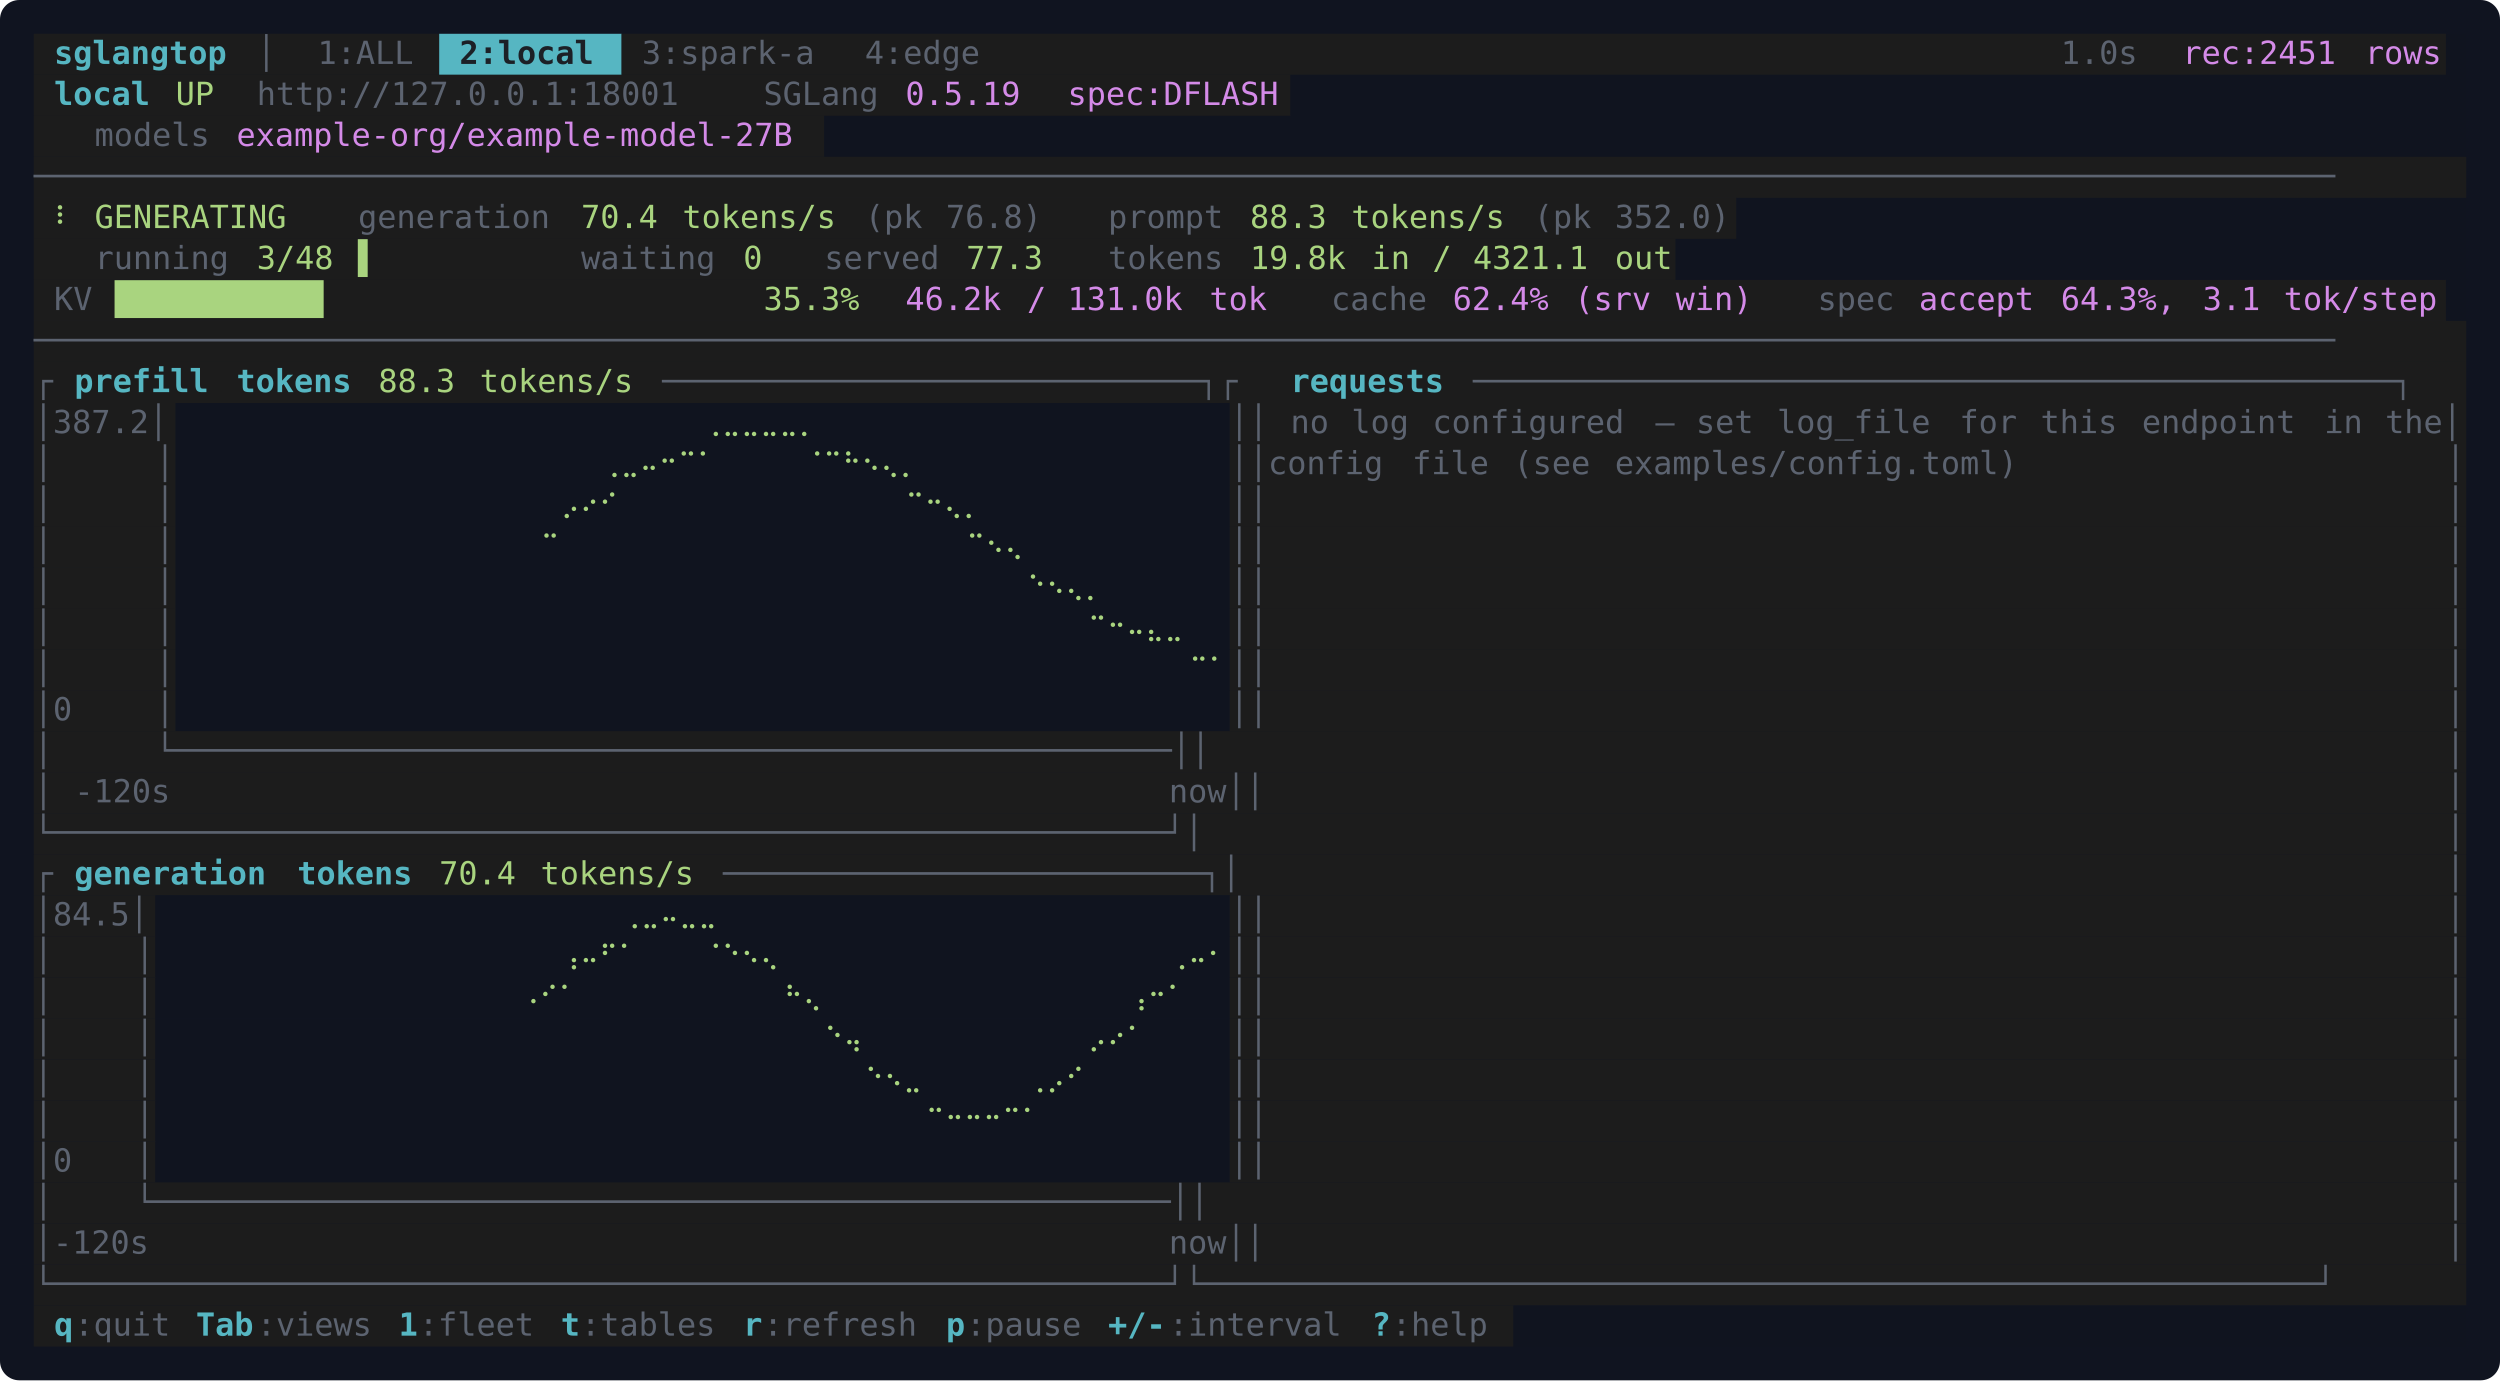
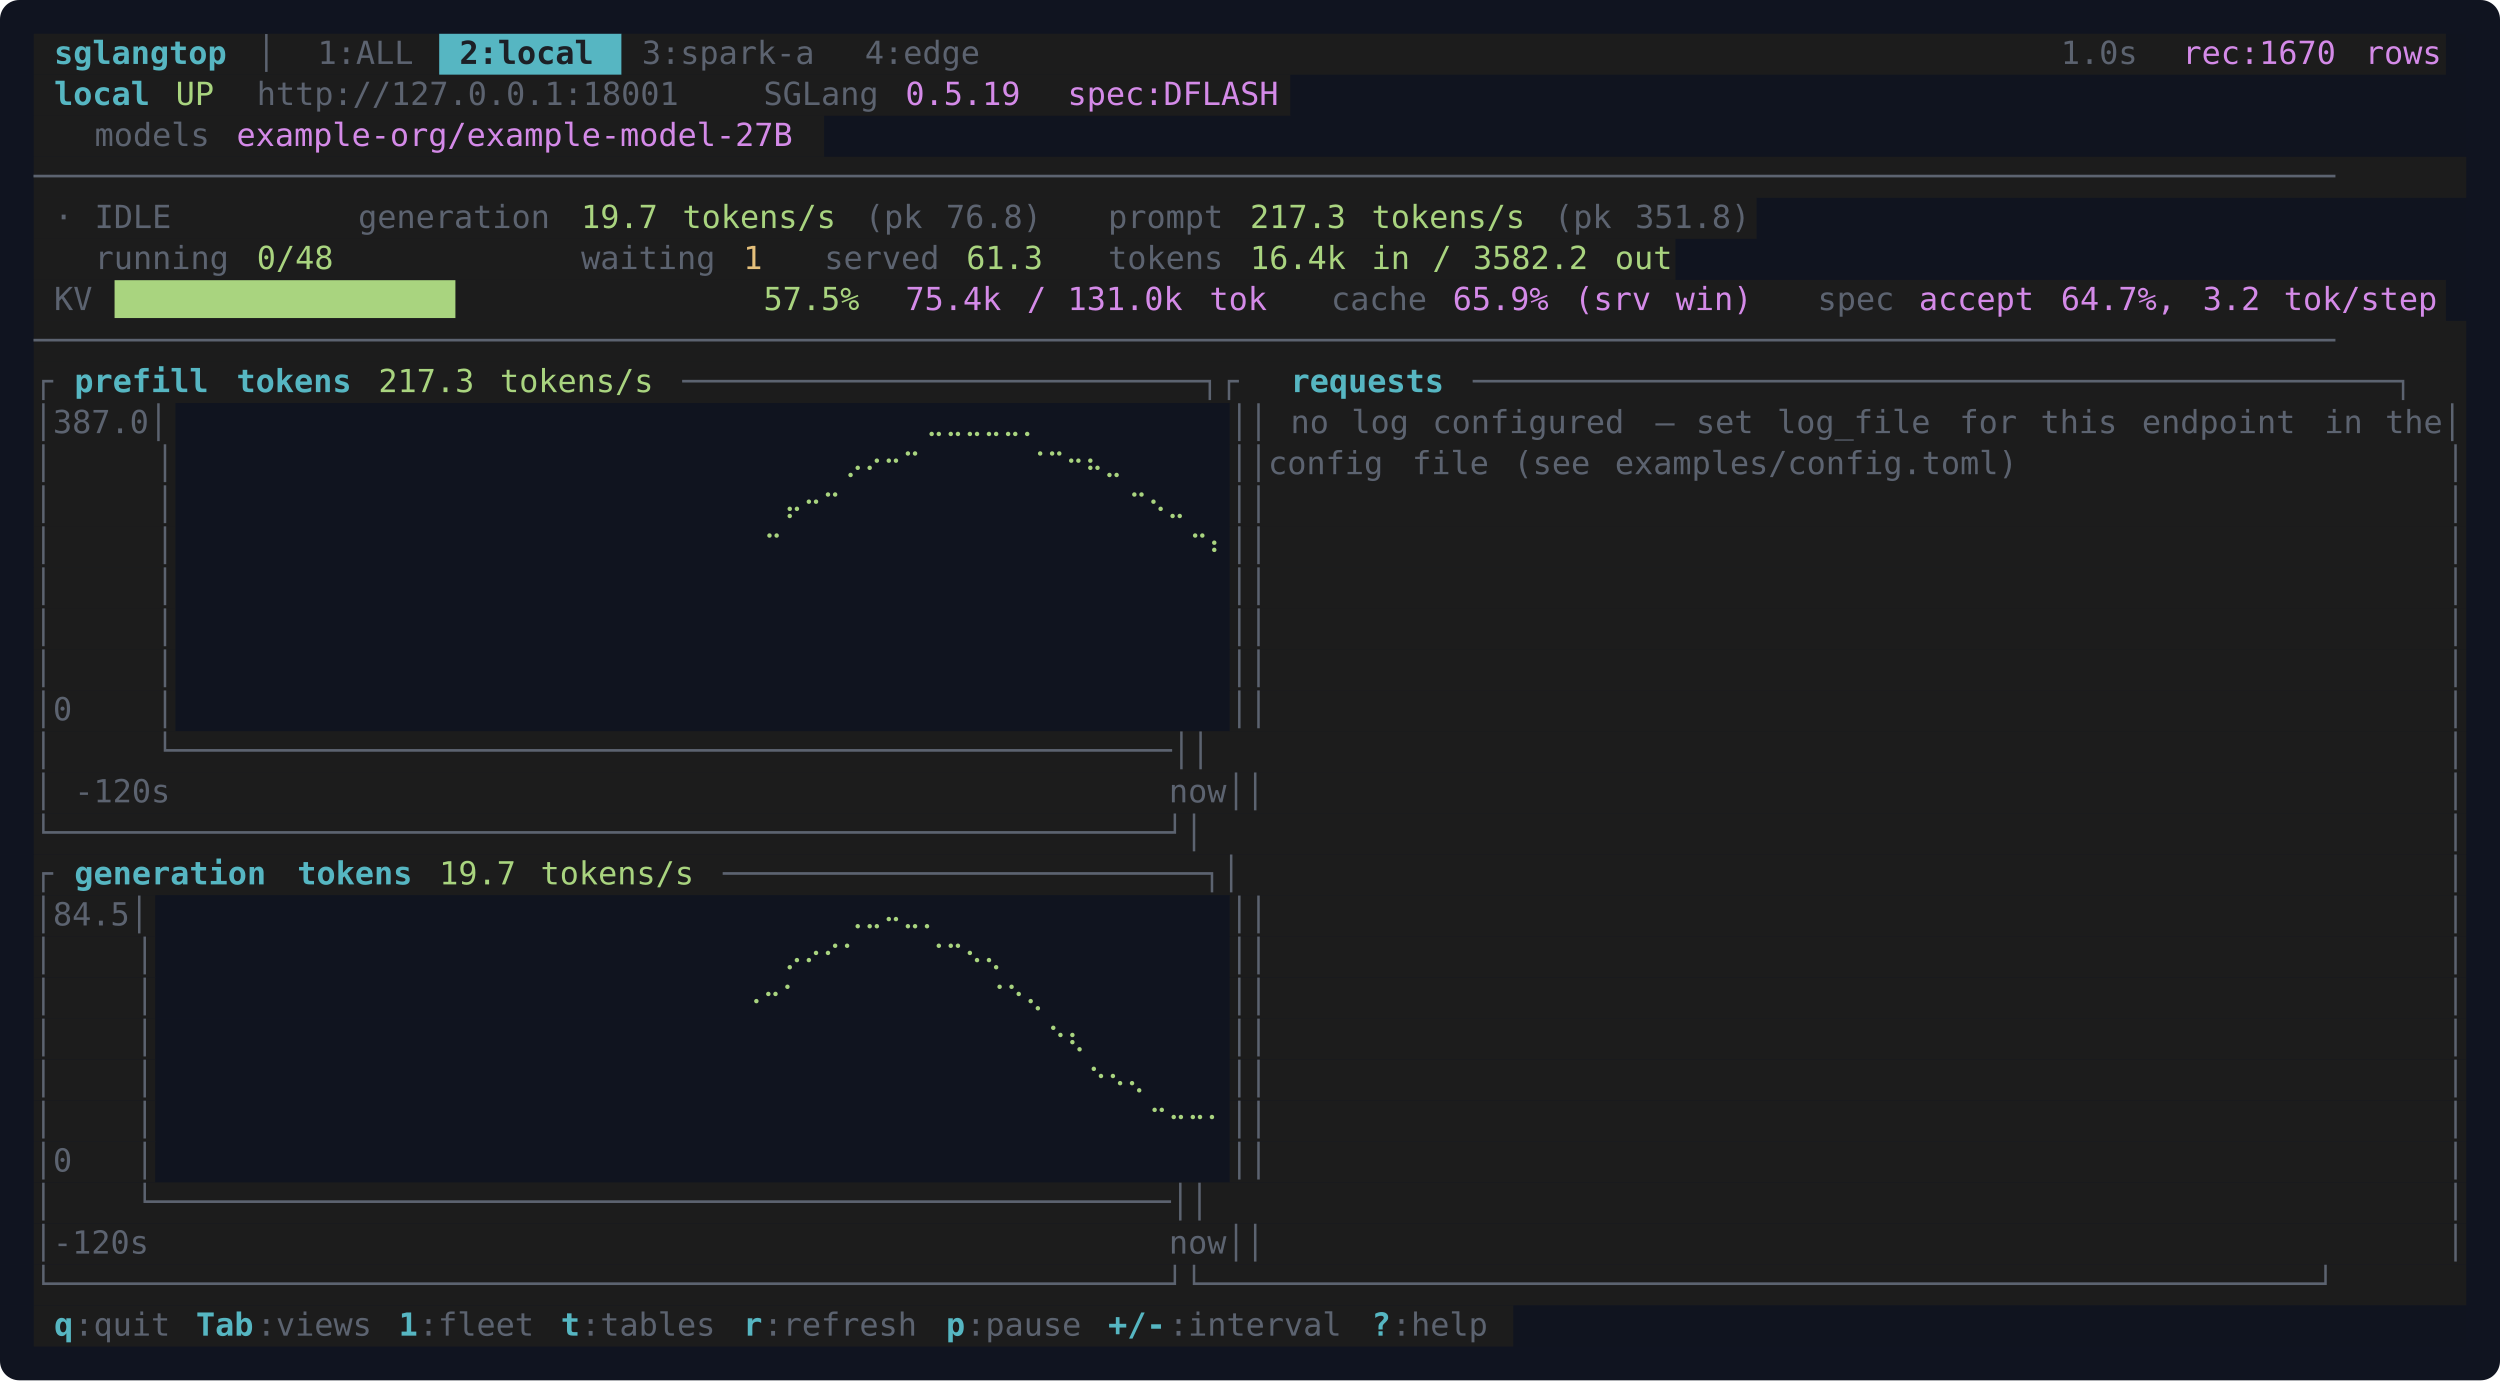
<svg xmlns="http://www.w3.org/2000/svg" width="1036" height="572" viewBox="0 0 1036 572">
  <rect width="100%" height="100%" rx="8" fill="#101420" />
  <rect x="14.0" y="14.0" width="168.0" height="17.0" fill="#1c1c1c" />
  <rect x="182.0" y="14.0" width="75.6" height="17.0" fill="#56b6c2" />
  <rect x="257.6" y="14.0" width="756.0" height="17.0" fill="#1c1c1c" />
  <rect x="1013.6" y="14.0" width="8.4" height="17.0" fill="#10141f" />
  <rect x="14.0" y="31.0" width="520.8" height="17.0" fill="#1c1c1c" />
  <rect x="534.8" y="31.0" width="487.2" height="17.0" fill="#10141f" />
  <rect x="14.0" y="48.0" width="327.6" height="17.0" fill="#1c1c1c" />
  <rect x="341.6" y="48.0" width="680.4" height="17.0" fill="#10141f" />
  <rect x="14.0" y="65.0" width="1008.0" height="17.0" fill="#1c1c1c" />
-   <rect x="14.0" y="82.0" width="705.6" height="17.0" fill="#1c1c1c" />
-   <rect x="719.6" y="82.0" width="302.4" height="17.0" fill="#10141f" />
+   <rect x="14.0" y="82.0" width="714.0" height="17.0" fill="#1c1c1c" />
+   <rect x="728.0" y="82.0" width="294.0" height="17.0" fill="#10141f" />
  <rect x="14.0" y="99.0" width="680.4" height="17.0" fill="#1c1c1c" />
  <rect x="694.4" y="99.0" width="327.6" height="17.0" fill="#10141f" />
  <rect x="14.0" y="116.0" width="999.6" height="17.0" fill="#1c1c1c" />
  <rect x="1013.6" y="116.0" width="8.4" height="17.0" fill="#10141f" />
  <rect x="14.0" y="133.0" width="1008.0" height="17.0" fill="#1c1c1c" />
  <rect x="14.0" y="150.0" width="1008.0" height="17.0" fill="#1c1c1c" />
  <rect x="14.0" y="167.0" width="58.8" height="17.0" fill="#1c1c1c" />
  <rect x="72.8" y="167.0" width="436.8" height="17.0" fill="#10141f" />
  <rect x="509.6" y="167.0" width="512.4" height="17.0" fill="#1c1c1c" />
  <rect x="14.0" y="184.0" width="58.8" height="17.0" fill="#1c1c1c" />
  <rect x="72.8" y="184.0" width="436.8" height="17.0" fill="#10141f" />
  <rect x="509.6" y="184.0" width="512.4" height="17.0" fill="#1c1c1c" />
  <rect x="14.0" y="201.0" width="58.8" height="17.0" fill="#1c1c1c" />
  <rect x="72.8" y="201.0" width="436.8" height="17.0" fill="#10141f" />
  <rect x="509.6" y="201.0" width="512.4" height="17.0" fill="#1c1c1c" />
  <rect x="14.0" y="218.0" width="58.8" height="17.0" fill="#1c1c1c" />
  <rect x="72.8" y="218.0" width="436.8" height="17.0" fill="#10141f" />
  <rect x="509.6" y="218.0" width="512.4" height="17.0" fill="#1c1c1c" />
  <rect x="14.0" y="235.0" width="58.8" height="17.0" fill="#1c1c1c" />
  <rect x="72.8" y="235.0" width="436.8" height="17.0" fill="#10141f" />
  <rect x="509.6" y="235.0" width="512.4" height="17.0" fill="#1c1c1c" />
  <rect x="14.0" y="252.0" width="58.8" height="17.0" fill="#1c1c1c" />
  <rect x="72.8" y="252.0" width="436.8" height="17.0" fill="#10141f" />
  <rect x="509.6" y="252.0" width="512.4" height="17.0" fill="#1c1c1c" />
  <rect x="14.0" y="269.0" width="58.8" height="17.0" fill="#1c1c1c" />
  <rect x="72.8" y="269.0" width="436.8" height="17.0" fill="#10141f" />
  <rect x="509.6" y="269.0" width="512.4" height="17.0" fill="#1c1c1c" />
  <rect x="14.0" y="286.0" width="58.8" height="17.0" fill="#1c1c1c" />
  <rect x="72.8" y="286.0" width="436.8" height="17.0" fill="#10141f" />
  <rect x="509.6" y="286.0" width="512.4" height="17.0" fill="#1c1c1c" />
  <rect x="14.0" y="303.0" width="1008.0" height="17.0" fill="#1c1c1c" />
  <rect x="14.0" y="320.0" width="1008.0" height="17.0" fill="#1c1c1c" />
  <rect x="14.0" y="337.0" width="1008.0" height="17.0" fill="#1c1c1c" />
  <rect x="14.0" y="354.0" width="1008.0" height="17.0" fill="#1c1c1c" />
  <rect x="14.0" y="371.0" width="50.4" height="17.0" fill="#1c1c1c" />
  <rect x="64.4" y="371.0" width="445.2" height="17.0" fill="#10141f" />
  <rect x="509.6" y="371.0" width="512.4" height="17.0" fill="#1c1c1c" />
  <rect x="14.0" y="388.0" width="50.4" height="17.0" fill="#1c1c1c" />
  <rect x="64.4" y="388.0" width="445.2" height="17.0" fill="#10141f" />
  <rect x="509.6" y="388.0" width="512.4" height="17.0" fill="#1c1c1c" />
  <rect x="14.0" y="405.0" width="50.4" height="17.0" fill="#1c1c1c" />
  <rect x="64.4" y="405.0" width="445.2" height="17.0" fill="#10141f" />
  <rect x="509.6" y="405.0" width="512.4" height="17.0" fill="#1c1c1c" />
  <rect x="14.0" y="422.0" width="50.4" height="17.0" fill="#1c1c1c" />
  <rect x="64.4" y="422.0" width="445.2" height="17.0" fill="#10141f" />
  <rect x="509.6" y="422.0" width="512.4" height="17.0" fill="#1c1c1c" />
  <rect x="14.0" y="439.0" width="50.4" height="17.0" fill="#1c1c1c" />
  <rect x="64.4" y="439.0" width="445.2" height="17.0" fill="#10141f" />
  <rect x="509.6" y="439.0" width="512.4" height="17.0" fill="#1c1c1c" />
  <rect x="14.0" y="456.0" width="50.4" height="17.0" fill="#1c1c1c" />
  <rect x="64.4" y="456.0" width="445.2" height="17.0" fill="#10141f" />
  <rect x="509.6" y="456.0" width="512.4" height="17.0" fill="#1c1c1c" />
  <rect x="14.0" y="473.0" width="50.4" height="17.0" fill="#1c1c1c" />
  <rect x="64.4" y="473.0" width="445.2" height="17.0" fill="#10141f" />
  <rect x="509.6" y="473.0" width="512.4" height="17.0" fill="#1c1c1c" />
  <rect x="14.0" y="490.0" width="1008.0" height="17.0" fill="#1c1c1c" />
  <rect x="14.0" y="507.0" width="1008.0" height="17.0" fill="#1c1c1c" />
  <rect x="14.0" y="524.0" width="1008.0" height="17.0" fill="#1c1c1c" />
  <rect x="14.0" y="541.0" width="613.2" height="17.0" fill="#1c1c1c" />
  <rect x="627.2" y="541.0" width="394.8" height="17.0" fill="#10141f" />
  <g font-family="ui-monospace,'Cascadia Mono','DejaVu Sans Mono',Menlo,Consolas,monospace" font-size="13.2px">
    <text x="22.4" y="26.5" fill="#56b6c2" textLength="75.6" lengthAdjust="spacingAndGlyphs" font-weight="bold">sglangtop</text>
    <text x="106.4" y="26.5" fill="#5c6370" textLength="8.4" lengthAdjust="spacingAndGlyphs">│</text>
    <text x="131.6" y="26.5" fill="#5c6370" textLength="42.0" lengthAdjust="spacingAndGlyphs">1:ALL</text>
    <text x="190.4" y="26.5" fill="#1c2026" textLength="58.8" lengthAdjust="spacingAndGlyphs" font-weight="bold">2:local</text>
    <text x="266.0" y="26.5" fill="#5c6370" textLength="75.6" lengthAdjust="spacingAndGlyphs">3:spark-a</text>
    <text x="358.4" y="26.5" fill="#5c6370" textLength="50.4" lengthAdjust="spacingAndGlyphs">4:edge</text>
    <text x="854.0" y="26.5" fill="#5c6370" textLength="33.6" lengthAdjust="spacingAndGlyphs">1.0s</text>
-     <text x="904.4" y="26.5" fill="#d48ae8" textLength="67.2" lengthAdjust="spacingAndGlyphs">rec:2451</text>
+     <text x="904.4" y="26.5" fill="#d48ae8" textLength="67.2" lengthAdjust="spacingAndGlyphs">rec:1670</text>
    <text x="980.0" y="26.5" fill="#d48ae8" textLength="33.6" lengthAdjust="spacingAndGlyphs">rows</text>
    <text x="22.4" y="43.5" fill="#56b6c2" textLength="42.0" lengthAdjust="spacingAndGlyphs" font-weight="bold">local</text>
    <text x="72.8" y="43.5" fill="#a9d47f" textLength="16.8" lengthAdjust="spacingAndGlyphs">UP</text>
    <text x="106.4" y="43.5" fill="#5c6370" textLength="184.8" lengthAdjust="spacingAndGlyphs">http://127.0.0.1:18001</text>
    <text x="316.4" y="43.5" fill="#5c6370" textLength="50.4" lengthAdjust="spacingAndGlyphs">SGLang</text>
    <text x="375.2" y="43.5" fill="#d48ae8" textLength="50.4" lengthAdjust="spacingAndGlyphs">0.5.19</text>
    <text x="442.4" y="43.5" fill="#d48ae8" textLength="92.4" lengthAdjust="spacingAndGlyphs">spec:DFLASH</text>
    <text x="39.2" y="60.5" fill="#5c6370" textLength="50.4" lengthAdjust="spacingAndGlyphs">models</text>
    <text x="98.0" y="60.5" fill="#d48ae8" textLength="243.6" lengthAdjust="spacingAndGlyphs">example-org/example-model-27B</text>
    <text x="14.0" y="77.5" fill="#5c6370" textLength="1008.0" lengthAdjust="spacingAndGlyphs">────────────────────────────────────────────────────────────────────────────────────────────────────────────────────────</text>
-     <text x="22.4" y="94.5" fill="#a9d47f" textLength="8.4" lengthAdjust="spacingAndGlyphs">⠇</text>
-     <text x="39.2" y="94.5" fill="#a9d47f" textLength="84.0" lengthAdjust="spacingAndGlyphs">GENERATING</text>
+     <text x="22.4" y="94.5" fill="#5c6370" textLength="8.4" lengthAdjust="spacingAndGlyphs">·</text>
+     <text x="39.2" y="94.5" fill="#5c6370" textLength="33.6" lengthAdjust="spacingAndGlyphs">IDLE</text>
    <text x="148.4" y="94.5" fill="#5c6370" textLength="84.0" lengthAdjust="spacingAndGlyphs">generation</text>
-     <text x="240.8" y="94.5" fill="#a9d47f" textLength="33.6" lengthAdjust="spacingAndGlyphs">70.4</text>
+     <text x="240.8" y="94.5" fill="#a9d47f" textLength="33.6" lengthAdjust="spacingAndGlyphs">19.7</text>
    <text x="282.8" y="94.5" fill="#a9d47f" textLength="67.2" lengthAdjust="spacingAndGlyphs">tokens/s</text>
    <text x="358.4" y="94.5" fill="#5c6370" textLength="25.2" lengthAdjust="spacingAndGlyphs">(pk</text>
    <text x="392.0" y="94.5" fill="#5c6370" textLength="42.0" lengthAdjust="spacingAndGlyphs">76.8)</text>
    <text x="459.2" y="94.5" fill="#5c6370" textLength="50.4" lengthAdjust="spacingAndGlyphs">prompt</text>
-     <text x="518.0" y="94.5" fill="#a9d47f" textLength="33.6" lengthAdjust="spacingAndGlyphs">88.3</text>
-     <text x="560.0" y="94.5" fill="#a9d47f" textLength="67.2" lengthAdjust="spacingAndGlyphs">tokens/s</text>
-     <text x="635.6" y="94.5" fill="#5c6370" textLength="25.2" lengthAdjust="spacingAndGlyphs">(pk</text>
-     <text x="669.2" y="94.5" fill="#5c6370" textLength="50.4" lengthAdjust="spacingAndGlyphs">352.0)</text>
+     <text x="518.0" y="94.5" fill="#a9d47f" textLength="42.0" lengthAdjust="spacingAndGlyphs">217.3</text>
+     <text x="568.4" y="94.5" fill="#a9d47f" textLength="67.2" lengthAdjust="spacingAndGlyphs">tokens/s</text>
+     <text x="644.0" y="94.5" fill="#5c6370" textLength="25.2" lengthAdjust="spacingAndGlyphs">(pk</text>
+     <text x="677.6" y="94.5" fill="#5c6370" textLength="50.4" lengthAdjust="spacingAndGlyphs">351.8)</text>
    <text x="39.2" y="111.5" fill="#5c6370" textLength="58.8" lengthAdjust="spacingAndGlyphs">running</text>
-     <text x="106.4" y="111.5" fill="#a9d47f" textLength="33.6" lengthAdjust="spacingAndGlyphs">3/48</text>
-     <text x="148.4" y="111.5" fill="#a9d47f" textLength="8.4" lengthAdjust="spacingAndGlyphs">▌</text>
+     <text x="106.4" y="111.5" fill="#a9d47f" textLength="33.6" lengthAdjust="spacingAndGlyphs">0/48</text>
    <text x="240.8" y="111.5" fill="#5c6370" textLength="58.8" lengthAdjust="spacingAndGlyphs">waiting</text>
-     <text x="308.0" y="111.5" fill="#a9d47f" textLength="8.4" lengthAdjust="spacingAndGlyphs">0</text>
+     <text x="308.0" y="111.5" fill="#e5c07b" textLength="8.4" lengthAdjust="spacingAndGlyphs">1</text>
    <text x="341.6" y="111.5" fill="#5c6370" textLength="50.4" lengthAdjust="spacingAndGlyphs">served</text>
-     <text x="400.4" y="111.5" fill="#a9d47f" textLength="33.6" lengthAdjust="spacingAndGlyphs">77.3</text>
+     <text x="400.4" y="111.5" fill="#a9d47f" textLength="33.6" lengthAdjust="spacingAndGlyphs">61.3</text>
    <text x="459.2" y="111.5" fill="#5c6370" textLength="50.4" lengthAdjust="spacingAndGlyphs">tokens</text>
-     <text x="518.0" y="111.5" fill="#a9d47f" textLength="42.0" lengthAdjust="spacingAndGlyphs">19.8k</text>
+     <text x="518.0" y="111.5" fill="#a9d47f" textLength="42.0" lengthAdjust="spacingAndGlyphs">16.4k</text>
    <text x="568.4" y="111.5" fill="#a9d47f" textLength="16.8" lengthAdjust="spacingAndGlyphs">in</text>
    <text x="593.6" y="111.5" fill="#a9d47f" textLength="8.4" lengthAdjust="spacingAndGlyphs">/</text>
-     <text x="610.4" y="111.5" fill="#a9d47f" textLength="50.4" lengthAdjust="spacingAndGlyphs">4321.1</text>
+     <text x="610.4" y="111.5" fill="#a9d47f" textLength="50.4" lengthAdjust="spacingAndGlyphs">3582.2</text>
    <text x="669.2" y="111.5" fill="#a9d47f" textLength="25.2" lengthAdjust="spacingAndGlyphs">out</text>
    <text x="22.4" y="128.5" fill="#5c6370" textLength="16.8" lengthAdjust="spacingAndGlyphs">KV</text>
-     <text x="47.6" y="128.5" fill="#a9d47f" textLength="92.4" lengthAdjust="spacingAndGlyphs">██████████▉</text>
-     <text x="316.4" y="128.5" fill="#a9d47f" textLength="42.0" lengthAdjust="spacingAndGlyphs">35.3%</text>
-     <text x="375.2" y="128.5" fill="#d48ae8" textLength="42.0" lengthAdjust="spacingAndGlyphs">46.2k</text>
+     <text x="47.6" y="128.5" fill="#a9d47f" textLength="151.2" lengthAdjust="spacingAndGlyphs">█████████████████▊</text>
+     <text x="316.4" y="128.5" fill="#a9d47f" textLength="42.0" lengthAdjust="spacingAndGlyphs">57.5%</text>
+     <text x="375.2" y="128.5" fill="#d48ae8" textLength="42.0" lengthAdjust="spacingAndGlyphs">75.4k</text>
    <text x="425.6" y="128.5" fill="#d48ae8" textLength="8.4" lengthAdjust="spacingAndGlyphs">/</text>
    <text x="442.4" y="128.5" fill="#d48ae8" textLength="50.4" lengthAdjust="spacingAndGlyphs">131.0k</text>
    <text x="501.2" y="128.5" fill="#d48ae8" textLength="25.2" lengthAdjust="spacingAndGlyphs">tok</text>
    <text x="551.6" y="128.5" fill="#5c6370" textLength="42.0" lengthAdjust="spacingAndGlyphs">cache</text>
-     <text x="602.0" y="128.5" fill="#d48ae8" textLength="42.0" lengthAdjust="spacingAndGlyphs">62.4%</text>
+     <text x="602.0" y="128.5" fill="#d48ae8" textLength="42.0" lengthAdjust="spacingAndGlyphs">65.9%</text>
    <text x="652.4" y="128.5" fill="#d48ae8" textLength="33.6" lengthAdjust="spacingAndGlyphs">(srv</text>
    <text x="694.4" y="128.5" fill="#d48ae8" textLength="33.6" lengthAdjust="spacingAndGlyphs">win)</text>
    <text x="753.2" y="128.5" fill="#5c6370" textLength="33.6" lengthAdjust="spacingAndGlyphs">spec</text>
    <text x="795.2" y="128.5" fill="#d48ae8" textLength="50.4" lengthAdjust="spacingAndGlyphs">accept</text>
-     <text x="854.0" y="128.5" fill="#d48ae8" textLength="50.4" lengthAdjust="spacingAndGlyphs">64.3%,</text>
-     <text x="912.8" y="128.5" fill="#d48ae8" textLength="25.2" lengthAdjust="spacingAndGlyphs">3.1</text>
+     <text x="854.0" y="128.5" fill="#d48ae8" textLength="50.4" lengthAdjust="spacingAndGlyphs">64.7%,</text>
+     <text x="912.8" y="128.5" fill="#d48ae8" textLength="25.2" lengthAdjust="spacingAndGlyphs">3.2</text>
    <text x="946.4" y="128.5" fill="#d48ae8" textLength="67.2" lengthAdjust="spacingAndGlyphs">tok/step</text>
    <text x="14.0" y="145.5" fill="#5c6370" textLength="1008.0" lengthAdjust="spacingAndGlyphs">────────────────────────────────────────────────────────────────────────────────────────────────────────────────────────</text>
    <text x="14.0" y="162.5" fill="#5c6370" textLength="8.4" lengthAdjust="spacingAndGlyphs">┌</text>
    <text x="30.8" y="162.5" fill="#56b6c2" textLength="58.8" lengthAdjust="spacingAndGlyphs" font-weight="bold">prefill</text>
    <text x="98.0" y="162.5" fill="#56b6c2" textLength="50.4" lengthAdjust="spacingAndGlyphs" font-weight="bold">tokens</text>
-     <text x="156.8" y="162.5" fill="#a9d47f" textLength="33.6" lengthAdjust="spacingAndGlyphs">88.3</text>
-     <text x="198.8" y="162.5" fill="#a9d47f" textLength="67.2" lengthAdjust="spacingAndGlyphs">tokens/s</text>
-     <text x="274.4" y="162.5" fill="#5c6370" textLength="252.0" lengthAdjust="spacingAndGlyphs">────────────────────────────┐┌</text>
+     <text x="156.8" y="162.5" fill="#a9d47f" textLength="42.0" lengthAdjust="spacingAndGlyphs">217.3</text>
+     <text x="207.2" y="162.5" fill="#a9d47f" textLength="67.2" lengthAdjust="spacingAndGlyphs">tokens/s</text>
+     <text x="282.8" y="162.5" fill="#5c6370" textLength="243.6" lengthAdjust="spacingAndGlyphs">───────────────────────────┐┌</text>
    <text x="534.8" y="162.5" fill="#56b6c2" textLength="67.2" lengthAdjust="spacingAndGlyphs" font-weight="bold">requests</text>
    <text x="610.4" y="162.5" fill="#5c6370" textLength="411.6" lengthAdjust="spacingAndGlyphs">────────────────────────────────────────────────┐</text>
-     <text x="14.0" y="179.5" fill="#5c6370" textLength="58.8" lengthAdjust="spacingAndGlyphs">│387.2│</text>
-     <text x="291.2" y="179.5" fill="#a9d47f" textLength="50.4" lengthAdjust="spacingAndGlyphs">⢀⣀⣀⣀⣀⡀</text>
+     <text x="14.0" y="179.5" fill="#5c6370" textLength="58.8" lengthAdjust="spacingAndGlyphs">│387.0│</text>
+     <text x="383.6" y="179.5" fill="#a9d47f" textLength="50.4" lengthAdjust="spacingAndGlyphs">⣀⣀⣀⣀⣀⡀</text>
    <text x="509.6" y="179.5" fill="#5c6370" textLength="16.8" lengthAdjust="spacingAndGlyphs">││</text>
    <text x="534.8" y="179.5" fill="#5c6370" textLength="16.8" lengthAdjust="spacingAndGlyphs">no</text>
    <text x="560.0" y="179.5" fill="#5c6370" textLength="25.2" lengthAdjust="spacingAndGlyphs">log</text>
    <text x="593.6" y="179.5" fill="#5c6370" textLength="84.0" lengthAdjust="spacingAndGlyphs">configured</text>
    <text x="686.0" y="179.5" fill="#5c6370" textLength="8.4" lengthAdjust="spacingAndGlyphs">—</text>
    <text x="702.8" y="179.5" fill="#5c6370" textLength="25.2" lengthAdjust="spacingAndGlyphs">set</text>
    <text x="736.4" y="179.5" fill="#5c6370" textLength="67.2" lengthAdjust="spacingAndGlyphs">log_file</text>
    <text x="812.0" y="179.5" fill="#5c6370" textLength="25.2" lengthAdjust="spacingAndGlyphs">for</text>
    <text x="845.6" y="179.5" fill="#5c6370" textLength="33.6" lengthAdjust="spacingAndGlyphs">this</text>
    <text x="887.6" y="179.5" fill="#5c6370" textLength="67.2" lengthAdjust="spacingAndGlyphs">endpoint</text>
    <text x="963.2" y="179.5" fill="#5c6370" textLength="16.8" lengthAdjust="spacingAndGlyphs">in</text>
    <text x="988.4" y="179.5" fill="#5c6370" textLength="33.6" lengthAdjust="spacingAndGlyphs">the│</text>
    <text x="14.0" y="196.5" fill="#5c6370" textLength="8.4" lengthAdjust="spacingAndGlyphs">│</text>
    <text x="64.4" y="196.5" fill="#5c6370" textLength="8.4" lengthAdjust="spacingAndGlyphs">│</text>
-     <text x="249.2" y="196.5" fill="#a9d47f" textLength="50.4" lengthAdjust="spacingAndGlyphs">⢀⣀⠤⠒⠉⠁</text>
-     <text x="333.2" y="196.5" fill="#a9d47f" textLength="50.4" lengthAdjust="spacingAndGlyphs">⠈⠉⠓⠢⢄⡀</text>
+     <text x="350.0" y="196.5" fill="#a9d47f" textLength="33.6" lengthAdjust="spacingAndGlyphs">⡠⠔⠒⠉</text>
+     <text x="425.6" y="196.5" fill="#a9d47f" textLength="42.0" lengthAdjust="spacingAndGlyphs">⠈⠉⠒⠦⣀</text>
    <text x="509.6" y="196.5" fill="#5c6370" textLength="67.2" lengthAdjust="spacingAndGlyphs">││config</text>
    <text x="585.2" y="196.5" fill="#5c6370" textLength="33.6" lengthAdjust="spacingAndGlyphs">file</text>
    <text x="627.2" y="196.5" fill="#5c6370" textLength="33.6" lengthAdjust="spacingAndGlyphs">(see</text>
    <text x="669.2" y="196.5" fill="#5c6370" textLength="176.4" lengthAdjust="spacingAndGlyphs">examples/config.toml)</text>
    <text x="1013.6" y="196.5" fill="#5c6370" textLength="8.4" lengthAdjust="spacingAndGlyphs">│</text>
    <text x="14.0" y="213.5" fill="#5c6370" textLength="8.4" lengthAdjust="spacingAndGlyphs">│</text>
    <text x="64.4" y="213.5" fill="#5c6370" textLength="8.4" lengthAdjust="spacingAndGlyphs">│</text>
-     <text x="232.4" y="213.5" fill="#a9d47f" textLength="25.2" lengthAdjust="spacingAndGlyphs">⡠⠔⠊</text>
-     <text x="375.2" y="213.5" fill="#a9d47f" textLength="33.6" lengthAdjust="spacingAndGlyphs">⠉⠒⢄⡀</text>
+     <text x="324.8" y="213.5" fill="#a9d47f" textLength="25.2" lengthAdjust="spacingAndGlyphs">⡤⠒⠉</text>
+     <text x="467.6" y="213.5" fill="#a9d47f" textLength="25.2" lengthAdjust="spacingAndGlyphs">⠉⠢⣀</text>
    <text x="509.6" y="213.5" fill="#5c6370" textLength="16.8" lengthAdjust="spacingAndGlyphs">││</text>
    <text x="1013.6" y="213.5" fill="#5c6370" textLength="8.4" lengthAdjust="spacingAndGlyphs">│</text>
    <text x="14.0" y="230.5" fill="#5c6370" textLength="8.4" lengthAdjust="spacingAndGlyphs">│</text>
    <text x="64.4" y="230.5" fill="#5c6370" textLength="8.4" lengthAdjust="spacingAndGlyphs">│</text>
-     <text x="224.0" y="230.5" fill="#a9d47f" textLength="8.4" lengthAdjust="spacingAndGlyphs">⠉</text>
-     <text x="400.4" y="230.5" fill="#a9d47f" textLength="25.2" lengthAdjust="spacingAndGlyphs">⠉⠢⢄</text>
+     <text x="316.4" y="230.5" fill="#a9d47f" textLength="8.4" lengthAdjust="spacingAndGlyphs">⠉</text>
+     <text x="492.8" y="230.5" fill="#a9d47f" textLength="16.8" lengthAdjust="spacingAndGlyphs">⠉⠆</text>
    <text x="509.6" y="230.5" fill="#5c6370" textLength="16.8" lengthAdjust="spacingAndGlyphs">││</text>
    <text x="1013.6" y="230.5" fill="#5c6370" textLength="8.4" lengthAdjust="spacingAndGlyphs">│</text>
    <text x="14.0" y="247.5" fill="#5c6370" textLength="8.4" lengthAdjust="spacingAndGlyphs">│</text>
    <text x="64.4" y="247.5" fill="#5c6370" textLength="8.4" lengthAdjust="spacingAndGlyphs">│</text>
-     <text x="425.6" y="247.5" fill="#a9d47f" textLength="33.6" lengthAdjust="spacingAndGlyphs">⠑⠢⢄⡀</text>
    <text x="509.6" y="247.5" fill="#5c6370" textLength="16.8" lengthAdjust="spacingAndGlyphs">││</text>
    <text x="1013.6" y="247.5" fill="#5c6370" textLength="8.4" lengthAdjust="spacingAndGlyphs">│</text>
    <text x="14.0" y="264.5" fill="#5c6370" textLength="8.4" lengthAdjust="spacingAndGlyphs">│</text>
    <text x="64.4" y="264.5" fill="#5c6370" textLength="8.4" lengthAdjust="spacingAndGlyphs">│</text>
-     <text x="450.8" y="264.5" fill="#a9d47f" textLength="42.0" lengthAdjust="spacingAndGlyphs">⠉⠒⠤⣄⣀</text>
    <text x="509.6" y="264.5" fill="#5c6370" textLength="16.8" lengthAdjust="spacingAndGlyphs">││</text>
    <text x="1013.6" y="264.5" fill="#5c6370" textLength="8.4" lengthAdjust="spacingAndGlyphs">│</text>
    <text x="14.0" y="281.5" fill="#5c6370" textLength="8.4" lengthAdjust="spacingAndGlyphs">│</text>
    <text x="64.4" y="281.5" fill="#5c6370" textLength="8.4" lengthAdjust="spacingAndGlyphs">│</text>
-     <text x="492.8" y="281.5" fill="#a9d47f" textLength="16.8" lengthAdjust="spacingAndGlyphs">⠉⠁</text>
    <text x="509.6" y="281.5" fill="#5c6370" textLength="16.8" lengthAdjust="spacingAndGlyphs">││</text>
    <text x="1013.6" y="281.5" fill="#5c6370" textLength="8.4" lengthAdjust="spacingAndGlyphs">│</text>
    <text x="14.0" y="298.5" fill="#5c6370" textLength="16.8" lengthAdjust="spacingAndGlyphs">│0</text>
    <text x="64.4" y="298.5" fill="#5c6370" textLength="8.4" lengthAdjust="spacingAndGlyphs">│</text>
    <text x="509.6" y="298.5" fill="#5c6370" textLength="16.8" lengthAdjust="spacingAndGlyphs">││</text>
    <text x="1013.6" y="298.5" fill="#5c6370" textLength="8.4" lengthAdjust="spacingAndGlyphs">│</text>
    <text x="14.0" y="315.5" fill="#5c6370" textLength="8.4" lengthAdjust="spacingAndGlyphs">│</text>
    <text x="64.4" y="315.5" fill="#5c6370" textLength="462.0" lengthAdjust="spacingAndGlyphs">└────────────────────────────────────────────────────││</text>
    <text x="1013.6" y="315.5" fill="#5c6370" textLength="8.4" lengthAdjust="spacingAndGlyphs">│</text>
    <text x="14.0" y="332.5" fill="#5c6370" textLength="8.4" lengthAdjust="spacingAndGlyphs">│</text>
    <text x="30.8" y="332.5" fill="#5c6370" textLength="42.0" lengthAdjust="spacingAndGlyphs">-120s</text>
    <text x="484.4" y="332.5" fill="#5c6370" textLength="42.0" lengthAdjust="spacingAndGlyphs">now││</text>
    <text x="1013.6" y="332.5" fill="#5c6370" textLength="8.4" lengthAdjust="spacingAndGlyphs">│</text>
    <text x="14.0" y="349.5" fill="#5c6370" textLength="512.4" lengthAdjust="spacingAndGlyphs">└──────────────────────────────────────────────────────────┘│</text>
    <text x="1013.6" y="349.5" fill="#5c6370" textLength="8.4" lengthAdjust="spacingAndGlyphs">│</text>
    <text x="14.0" y="366.5" fill="#5c6370" textLength="8.4" lengthAdjust="spacingAndGlyphs">┌</text>
    <text x="30.8" y="366.5" fill="#56b6c2" textLength="84.0" lengthAdjust="spacingAndGlyphs" font-weight="bold">generation</text>
    <text x="123.2" y="366.5" fill="#56b6c2" textLength="50.4" lengthAdjust="spacingAndGlyphs" font-weight="bold">tokens</text>
-     <text x="182.0" y="366.5" fill="#a9d47f" textLength="33.6" lengthAdjust="spacingAndGlyphs">70.4</text>
+     <text x="182.0" y="366.5" fill="#a9d47f" textLength="33.6" lengthAdjust="spacingAndGlyphs">19.7</text>
    <text x="224.0" y="366.5" fill="#a9d47f" textLength="67.2" lengthAdjust="spacingAndGlyphs">tokens/s</text>
    <text x="299.6" y="366.5" fill="#5c6370" textLength="226.8" lengthAdjust="spacingAndGlyphs">─────────────────────────┐│</text>
    <text x="1013.6" y="366.5" fill="#5c6370" textLength="8.4" lengthAdjust="spacingAndGlyphs">│</text>
    <text x="14.0" y="383.5" fill="#5c6370" textLength="50.4" lengthAdjust="spacingAndGlyphs">│84.5│</text>
-     <text x="257.6" y="383.5" fill="#a9d47f" textLength="42.0" lengthAdjust="spacingAndGlyphs">⢀⣀⠤⣀⣀</text>
+     <text x="350.0" y="383.5" fill="#a9d47f" textLength="42.0" lengthAdjust="spacingAndGlyphs">⢀⣀⠤⣀⡀</text>
    <text x="509.6" y="383.5" fill="#5c6370" textLength="16.8" lengthAdjust="spacingAndGlyphs">││</text>
    <text x="1013.6" y="383.5" fill="#5c6370" textLength="8.4" lengthAdjust="spacingAndGlyphs">│</text>
    <text x="14.0" y="400.5" fill="#5c6370" textLength="8.4" lengthAdjust="spacingAndGlyphs">│</text>
    <text x="56.0" y="400.5" fill="#5c6370" textLength="8.4" lengthAdjust="spacingAndGlyphs">│</text>
-     <text x="232.4" y="400.5" fill="#a9d47f" textLength="33.6" lengthAdjust="spacingAndGlyphs">⢠⠤⠋⠁</text>
-     <text x="291.2" y="400.5" fill="#a9d47f" textLength="33.6" lengthAdjust="spacingAndGlyphs">⠈⠑⠢⢄</text>
-     <text x="484.4" y="400.5" fill="#a9d47f" textLength="25.2" lengthAdjust="spacingAndGlyphs">⢀⠤⠂</text>
+     <text x="324.8" y="400.5" fill="#a9d47f" textLength="33.6" lengthAdjust="spacingAndGlyphs">⡠⠔⠊⠁</text>
+     <text x="383.6" y="400.5" fill="#a9d47f" textLength="33.6" lengthAdjust="spacingAndGlyphs">⠈⠉⠢⢄</text>
    <text x="509.6" y="400.5" fill="#5c6370" textLength="16.8" lengthAdjust="spacingAndGlyphs">││</text>
    <text x="1013.6" y="400.5" fill="#5c6370" textLength="8.4" lengthAdjust="spacingAndGlyphs">│</text>
    <text x="14.0" y="417.5" fill="#5c6370" textLength="8.4" lengthAdjust="spacingAndGlyphs">│</text>
    <text x="56.0" y="417.5" fill="#5c6370" textLength="8.4" lengthAdjust="spacingAndGlyphs">│</text>
-     <text x="215.6" y="417.5" fill="#a9d47f" textLength="25.2" lengthAdjust="spacingAndGlyphs">⠠⠊⠁</text>
-     <text x="324.8" y="417.5" fill="#a9d47f" textLength="16.8" lengthAdjust="spacingAndGlyphs">⠓⢄</text>
-     <text x="467.6" y="417.5" fill="#a9d47f" textLength="25.2" lengthAdjust="spacingAndGlyphs">⢠⠒⠁</text>
+     <text x="308.0" y="417.5" fill="#a9d47f" textLength="25.2" lengthAdjust="spacingAndGlyphs">⠠⠒⠁</text>
+     <text x="408.8" y="417.5" fill="#a9d47f" textLength="25.2" lengthAdjust="spacingAndGlyphs">⠈⠑⢄</text>
    <text x="509.6" y="417.5" fill="#5c6370" textLength="16.8" lengthAdjust="spacingAndGlyphs">││</text>
    <text x="1013.6" y="417.5" fill="#5c6370" textLength="8.4" lengthAdjust="spacingAndGlyphs">│</text>
    <text x="14.0" y="434.5" fill="#5c6370" textLength="8.4" lengthAdjust="spacingAndGlyphs">│</text>
    <text x="56.0" y="434.5" fill="#5c6370" textLength="8.4" lengthAdjust="spacingAndGlyphs">│</text>
-     <text x="341.6" y="434.5" fill="#a9d47f" textLength="16.8" lengthAdjust="spacingAndGlyphs">⠑⢤</text>
-     <text x="450.8" y="434.5" fill="#a9d47f" textLength="25.2" lengthAdjust="spacingAndGlyphs">⡠⠔⠁</text>
+     <text x="434.0" y="434.5" fill="#a9d47f" textLength="16.8" lengthAdjust="spacingAndGlyphs">⠑⢆</text>
    <text x="509.6" y="434.5" fill="#5c6370" textLength="16.8" lengthAdjust="spacingAndGlyphs">││</text>
    <text x="1013.6" y="434.5" fill="#5c6370" textLength="8.4" lengthAdjust="spacingAndGlyphs">│</text>
    <text x="14.0" y="451.5" fill="#5c6370" textLength="8.4" lengthAdjust="spacingAndGlyphs">│</text>
    <text x="56.0" y="451.5" fill="#5c6370" textLength="8.4" lengthAdjust="spacingAndGlyphs">│</text>
-     <text x="358.4" y="451.5" fill="#a9d47f" textLength="25.2" lengthAdjust="spacingAndGlyphs">⠑⠢⣀</text>
-     <text x="425.6" y="451.5" fill="#a9d47f" textLength="25.2" lengthAdjust="spacingAndGlyphs">⢀⡠⠊</text>
+     <text x="450.8" y="451.5" fill="#a9d47f" textLength="25.2" lengthAdjust="spacingAndGlyphs">⠑⠢⢄</text>
    <text x="509.6" y="451.5" fill="#5c6370" textLength="16.8" lengthAdjust="spacingAndGlyphs">││</text>
    <text x="1013.6" y="451.5" fill="#5c6370" textLength="8.4" lengthAdjust="spacingAndGlyphs">│</text>
    <text x="14.0" y="468.5" fill="#5c6370" textLength="8.4" lengthAdjust="spacingAndGlyphs">│</text>
    <text x="56.0" y="468.5" fill="#5c6370" textLength="8.4" lengthAdjust="spacingAndGlyphs">│</text>
-     <text x="383.6" y="468.5" fill="#a9d47f" textLength="50.4" lengthAdjust="spacingAndGlyphs">⠉⠒⠒⠒⠉⠁</text>
+     <text x="476.0" y="468.5" fill="#a9d47f" textLength="33.6" lengthAdjust="spacingAndGlyphs">⠉⠒⠒⠂</text>
    <text x="509.6" y="468.5" fill="#5c6370" textLength="16.8" lengthAdjust="spacingAndGlyphs">││</text>
    <text x="1013.6" y="468.5" fill="#5c6370" textLength="8.4" lengthAdjust="spacingAndGlyphs">│</text>
    <text x="14.0" y="485.5" fill="#5c6370" textLength="16.8" lengthAdjust="spacingAndGlyphs">│0</text>
    <text x="56.0" y="485.5" fill="#5c6370" textLength="8.4" lengthAdjust="spacingAndGlyphs">│</text>
    <text x="509.6" y="485.5" fill="#5c6370" textLength="16.8" lengthAdjust="spacingAndGlyphs">││</text>
    <text x="1013.6" y="485.5" fill="#5c6370" textLength="8.4" lengthAdjust="spacingAndGlyphs">│</text>
    <text x="14.0" y="502.5" fill="#5c6370" textLength="8.4" lengthAdjust="spacingAndGlyphs">│</text>
    <text x="56.0" y="502.5" fill="#5c6370" textLength="470.4" lengthAdjust="spacingAndGlyphs">└─────────────────────────────────────────────────────││</text>
    <text x="1013.6" y="502.5" fill="#5c6370" textLength="8.4" lengthAdjust="spacingAndGlyphs">│</text>
    <text x="14.0" y="519.5" fill="#5c6370" textLength="50.4" lengthAdjust="spacingAndGlyphs">│-120s</text>
    <text x="484.4" y="519.5" fill="#5c6370" textLength="42.0" lengthAdjust="spacingAndGlyphs">now││</text>
    <text x="1013.6" y="519.5" fill="#5c6370" textLength="8.4" lengthAdjust="spacingAndGlyphs">│</text>
    <text x="14.0" y="536.5" fill="#5c6370" textLength="1008.0" lengthAdjust="spacingAndGlyphs">└──────────────────────────────────────────────────────────┘└──────────────────────────────────────────────────────────┘</text>
    <text x="22.4" y="553.5" fill="#56b6c2" textLength="8.4" lengthAdjust="spacingAndGlyphs" font-weight="bold">q</text>
    <text x="30.8" y="553.5" fill="#5c6370" textLength="42.0" lengthAdjust="spacingAndGlyphs">:quit</text>
    <text x="81.2" y="553.5" fill="#56b6c2" textLength="25.2" lengthAdjust="spacingAndGlyphs" font-weight="bold">Tab</text>
    <text x="106.4" y="553.5" fill="#5c6370" textLength="50.4" lengthAdjust="spacingAndGlyphs">:views</text>
    <text x="165.2" y="553.5" fill="#56b6c2" textLength="8.4" lengthAdjust="spacingAndGlyphs" font-weight="bold">1</text>
    <text x="173.6" y="553.5" fill="#5c6370" textLength="50.4" lengthAdjust="spacingAndGlyphs">:fleet</text>
    <text x="232.4" y="553.5" fill="#56b6c2" textLength="8.4" lengthAdjust="spacingAndGlyphs" font-weight="bold">t</text>
    <text x="240.8" y="553.5" fill="#5c6370" textLength="58.8" lengthAdjust="spacingAndGlyphs">:tables</text>
    <text x="308.0" y="553.5" fill="#56b6c2" textLength="8.4" lengthAdjust="spacingAndGlyphs" font-weight="bold">r</text>
    <text x="316.4" y="553.5" fill="#5c6370" textLength="67.2" lengthAdjust="spacingAndGlyphs">:refresh</text>
    <text x="392.0" y="553.5" fill="#56b6c2" textLength="8.4" lengthAdjust="spacingAndGlyphs" font-weight="bold">p</text>
    <text x="400.4" y="553.5" fill="#5c6370" textLength="50.4" lengthAdjust="spacingAndGlyphs">:pause</text>
    <text x="459.2" y="553.5" fill="#56b6c2" textLength="25.2" lengthAdjust="spacingAndGlyphs" font-weight="bold">+/-</text>
    <text x="484.4" y="553.5" fill="#5c6370" textLength="75.6" lengthAdjust="spacingAndGlyphs">:interval</text>
    <text x="568.4" y="553.5" fill="#56b6c2" textLength="8.4" lengthAdjust="spacingAndGlyphs" font-weight="bold">?</text>
    <text x="576.8" y="553.5" fill="#5c6370" textLength="42.0" lengthAdjust="spacingAndGlyphs">:help</text>
  </g>
</svg>
